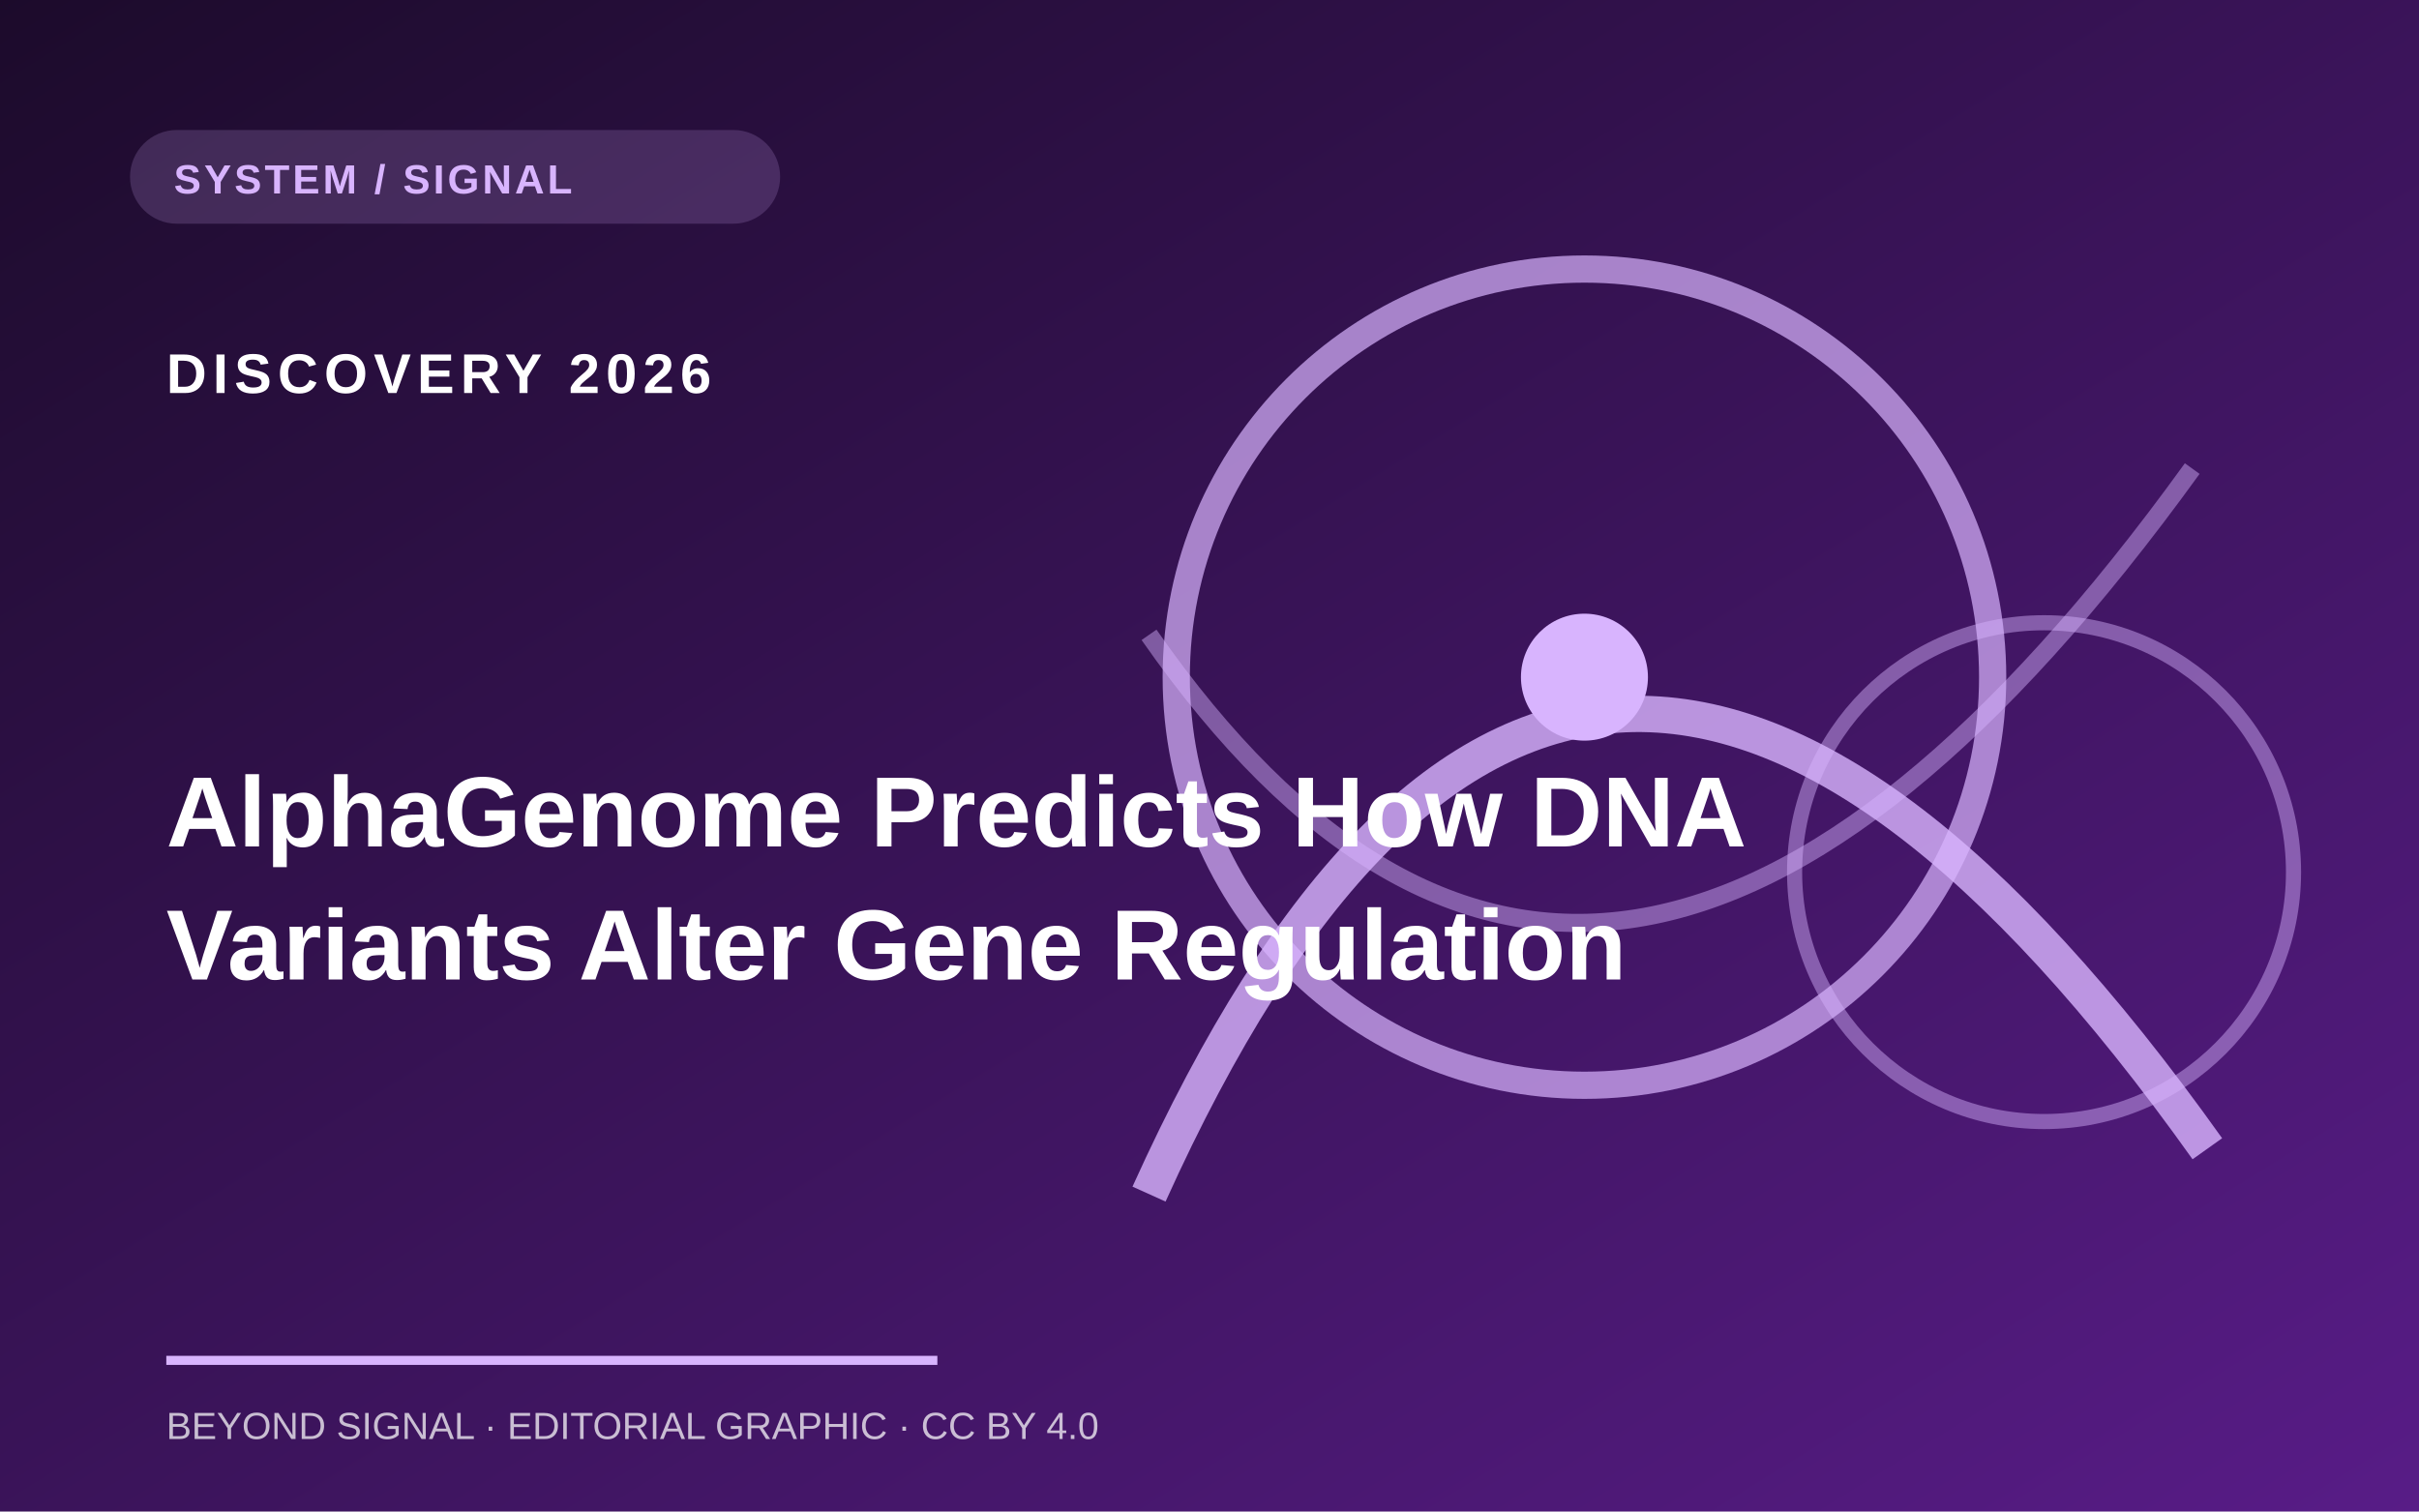
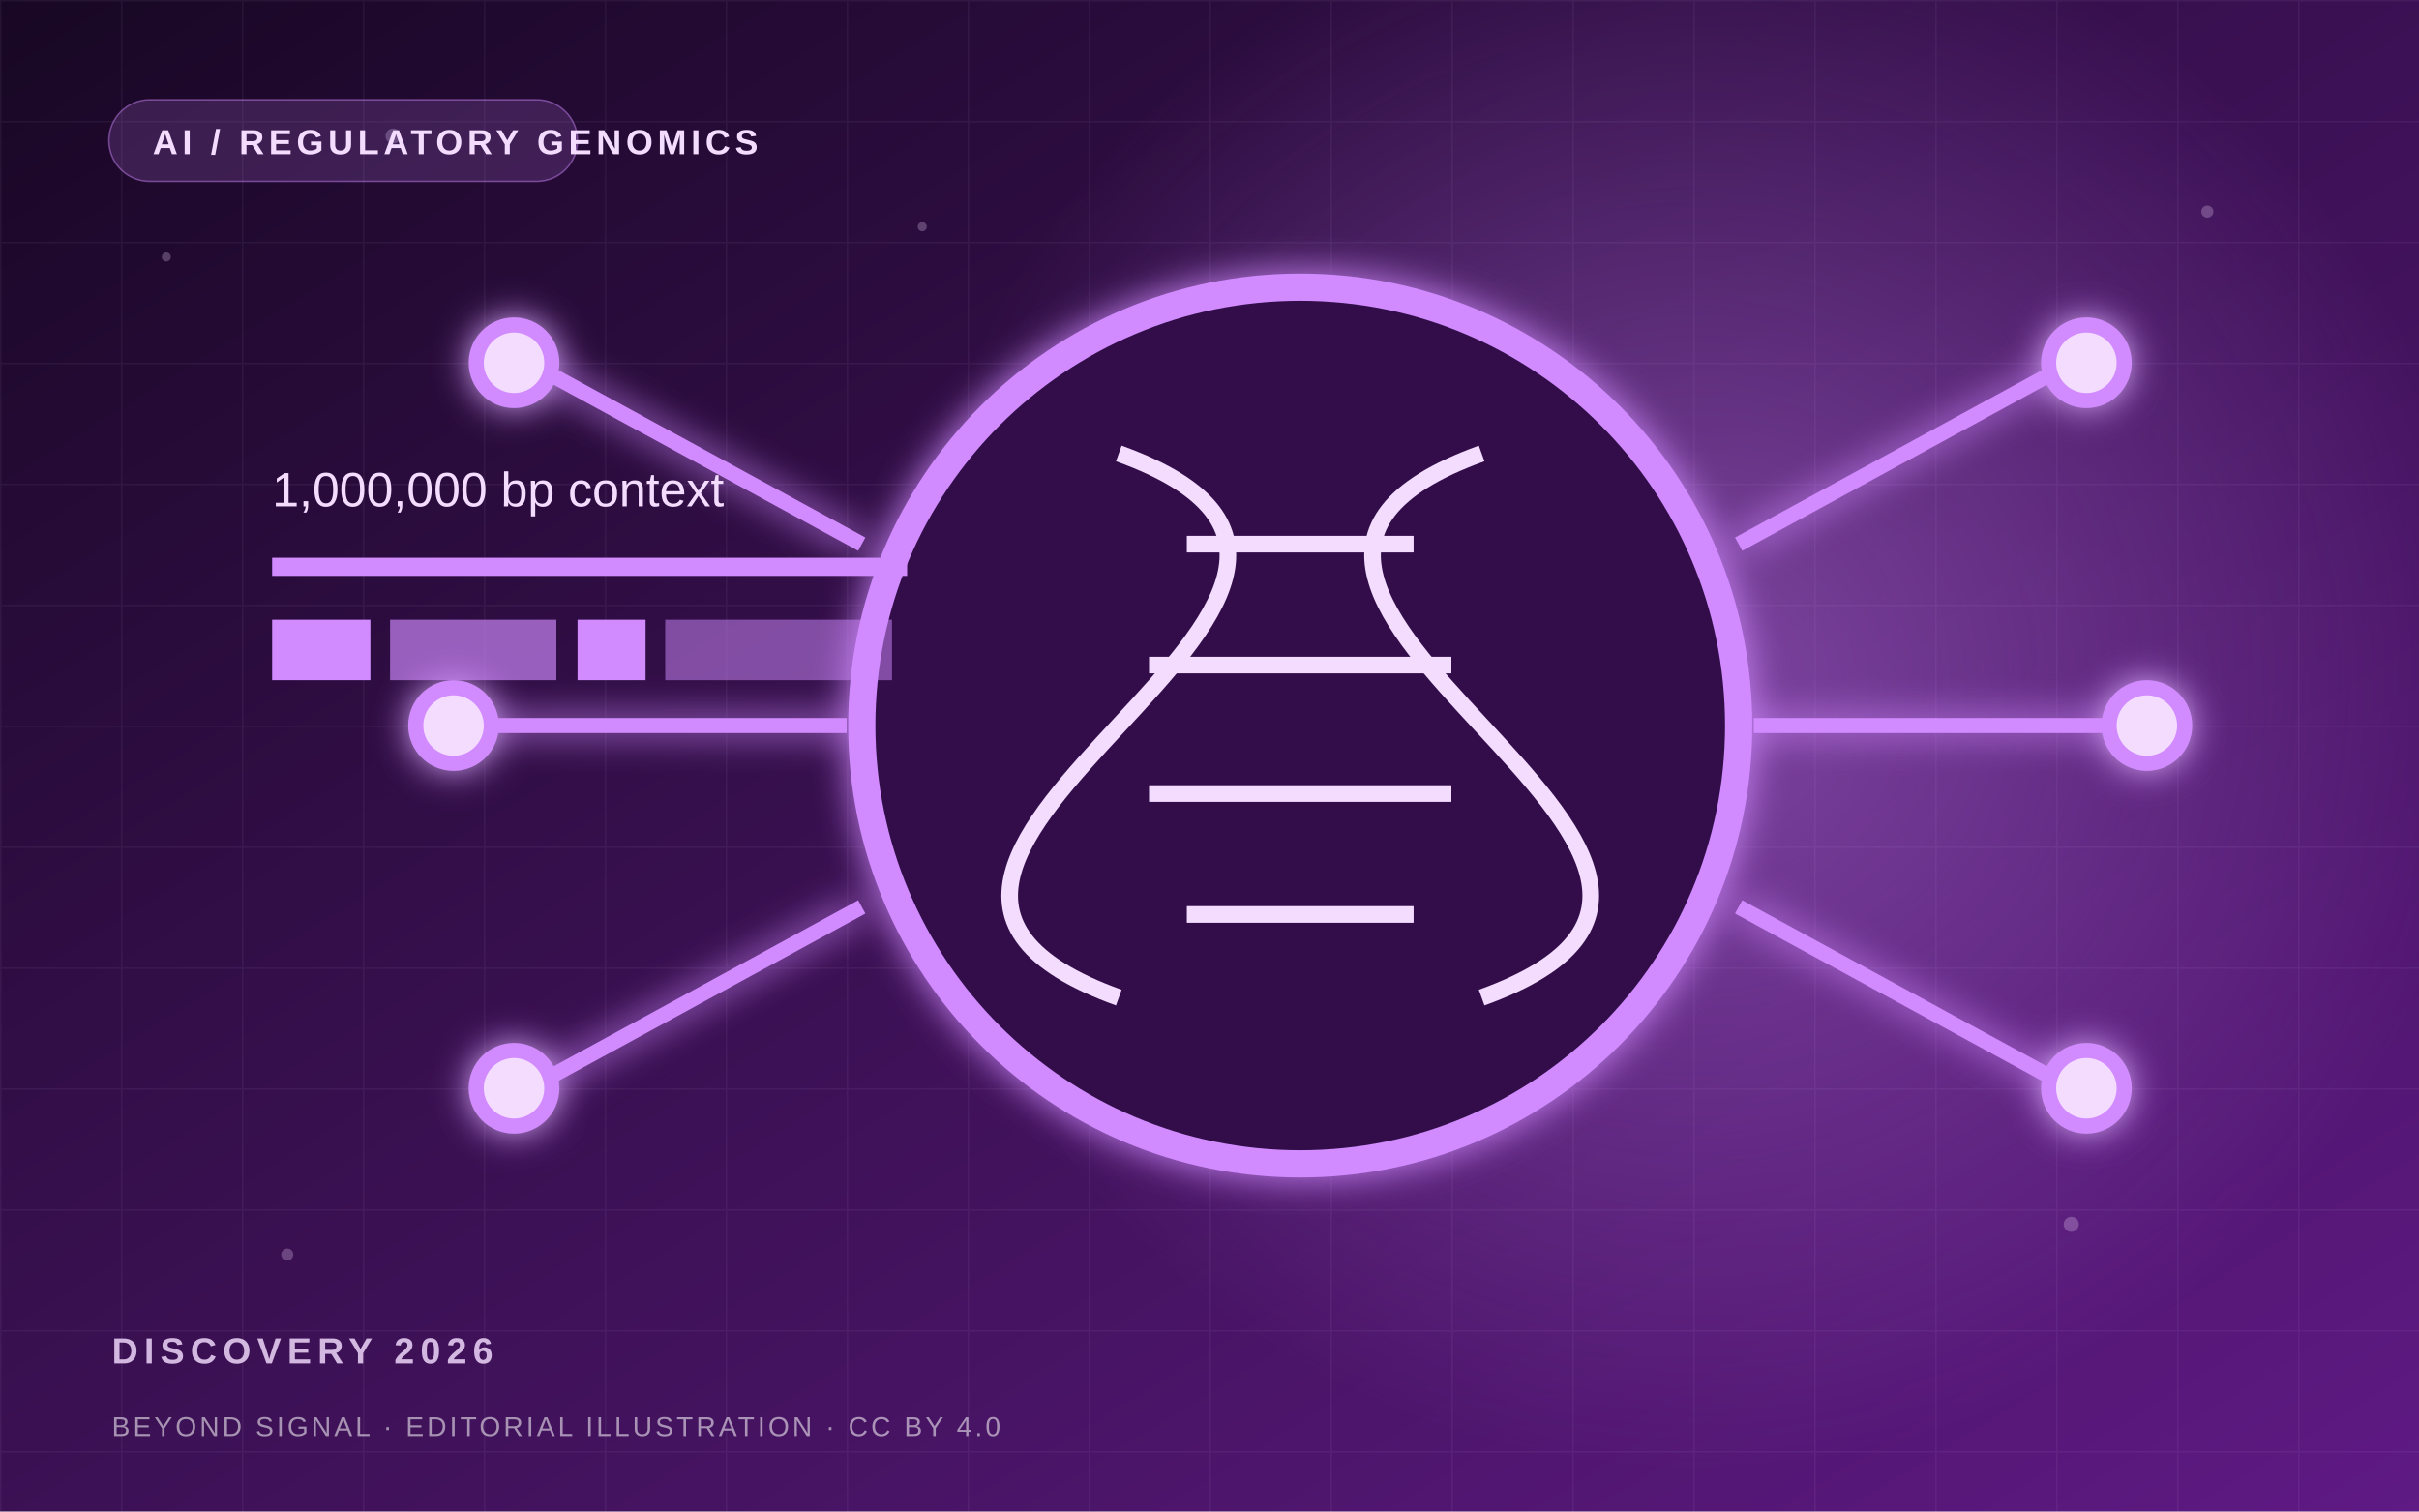
<svg xmlns="http://www.w3.org/2000/svg" width="1600" height="1000" viewBox="0 0 1600 1000" role="img" aria-labelledby="t d">
  <defs>
-     <linearGradient id="g" x2="1" y2="1">
-       <stop stop-color="#1c0b2b" />
-       <stop offset="1" stop-color="#581c87" />
+     <linearGradient id="bg" x1="0" y1="0" x2="1" y2="1">
+       <stop stop-color="#180724" />
+       <stop offset="1" stop-color="#5f1a84" />
    </linearGradient>
+     <radialGradient id="halo">
+       <stop stop-color="#d18bff" stop-opacity=".42" />
+       <stop offset="1" stop-color="#d18bff" stop-opacity="0" />
+     </radialGradient>
+     <linearGradient id="shine" x1="0" x2="1">
+       <stop stop-color="#f4dcff" />
+       <stop offset="1" stop-color="#d18bff" />
+     </linearGradient>
+     <filter id="glow">
+       <feGaussianBlur stdDeviation="12" result="b" />
+       <feMerge>
+         <feMergeNode in="b" />
+         <feMergeNode in="SourceGraphic" />
+       </feMerge>
+     </filter>
+     <pattern id="grid" width="80" height="80" patternUnits="userSpaceOnUse">
+       <path d="M80 0H0V80" fill="none" stroke="#f4dcff" stroke-opacity=".055" stroke-width="2" />
+     </pattern>
  </defs>
-   <rect width="1600" height="1000" fill="url(#g)" />
-   <g fill="none" stroke="#d8b4fe">
-     <circle cx="1048" cy="448" r="270" stroke-width="18" opacity=".7" />
-     <circle cx="1352" cy="577" r="165" stroke-width="10" opacity=".45" />
-     <path d="M760 790 Q1040 170 1460 760" stroke-width="24" opacity=".8" />
-     <path d="M760 420 Q1060 850 1450 310" stroke-width="12" opacity=".45" />
+   <rect width="1600" height="1000" fill="url(#bg)" />
+   <rect width="1600" height="1000" fill="url(#grid)" />
+   <circle cx="1120" cy="450" r="520" fill="url(#halo)" />
+   <g opacity=".26" fill="#f4dcff">
+     <circle cx="110" cy="170" r="3" />
+     <circle cx="260" cy="90" r="5" />
+     <circle cx="1460" cy="140" r="4" />
+     <circle cx="1370" cy="810" r="5" />
+     <circle cx="190" cy="830" r="4" />
+     <circle cx="610" cy="150" r="3" />
  </g>
-   <circle cx="1048" cy="448" r="42" fill="#d8b4fe" />
-   <rect x="86" y="86" width="430" height="62" rx="31" fill="#d8b4fe" opacity=".18" />
-   <text x="115" y="128" fill="#d8b4fe" font-family="Arial,sans-serif" font-size="27" font-weight="700" letter-spacing="2">SYSTEM / SIGNAL</text>
-   <text x="110" y="260" fill="white" font-family="Arial,sans-serif" font-size="37" font-weight="700" letter-spacing="4">DISCOVERY 2026</text>
-   <text fill="white" font-family="Arial,sans-serif" font-size="66" font-weight="800">
-     <tspan x="110" y="560">AlphaGenome Predicts How DNA</tspan>
-     <tspan x="110" y="648">Variants Alter Gene Regulation</tspan>
-   </text>
-   <line x1="110" y1="900" x2="620" y2="900" stroke="#d8b4fe" stroke-width="6" />
-   <text x="110" y="952" fill="white" opacity=".72" font-family="Arial,sans-serif" font-size="25">BEYOND SIGNAL · EDITORIAL GRAPHIC · CC BY 4.0</text>
+   <g>
+     <g transform="translate(860 480)" filter="url(#glow)">
+       <circle r="290" fill="#32104a" stroke="#d18bff" stroke-width="18" />
+       <g fill="none" stroke="#f4dcff" stroke-width="11">
+         <path d="M-120-180c250 90-250 270 0 360" />
+         <path d="M120-180c-250 90 250 270 0 360" />
+         <path d="M-75-120h150M-100-40h200M-100 45h200M-75 125h150" />
+       </g>
+       <g stroke="#d18bff" stroke-width="10" fill="#f4dcff">
+         <path d="M-290-120l-220-120M-300 0h-260M-290 120l-220 120M290-120l220-120M300 0h260M290 120l220 120" fill="none" />
+         <circle cx="-520" cy="-240" r="25" />
+         <circle cx="-560" r="25" />
+         <circle cx="-520" cy="240" r="25" />
+         <circle cx="520" cy="-240" r="25" />
+         <circle cx="560" r="25" />
+         <circle cx="520" cy="240" r="25" />
+       </g>
+     </g>
+     <g transform="translate(180 335)" font-family="Arial" fill="#f4dcff">
+       <text font-size="32">1,000,000 bp context</text>
+       <path d="M0 40h420" stroke="#d18bff" stroke-width="12" />
+       <g fill="#d18bff">
+         <rect y="75" width="65" height="40" />
+         <rect x="78" y="75" width="110" height="40" opacity=".65" />
+         <rect x="202" y="75" width="45" height="40" />
+         <rect x="260" y="75" width="150" height="40" opacity=".5" />
+       </g>
+     </g>
+   </g>
+   <g font-family="Arial,Helvetica,sans-serif">
+     <rect x="72" y="66" width="310" height="54" rx="27" fill="#d18bff" fill-opacity=".17" stroke="#d18bff" stroke-opacity=".45" />
+     <text x="101" y="102" fill="#f4dcff" font-size="23" font-weight="700" letter-spacing="3">AI / REGULATORY GENOMICS</text>
+     <text x="74" y="902" fill="#f4dcff" fill-opacity=".82" font-size="24" font-weight="700" letter-spacing="4">DISCOVERY 2026</text>
+     <text x="74" y="950" fill="white" fill-opacity=".54" font-size="18" letter-spacing="2">BEYOND SIGNAL · EDITORIAL ILLUSTRATION · CC BY 4.0</text>
+   </g>
</svg>
